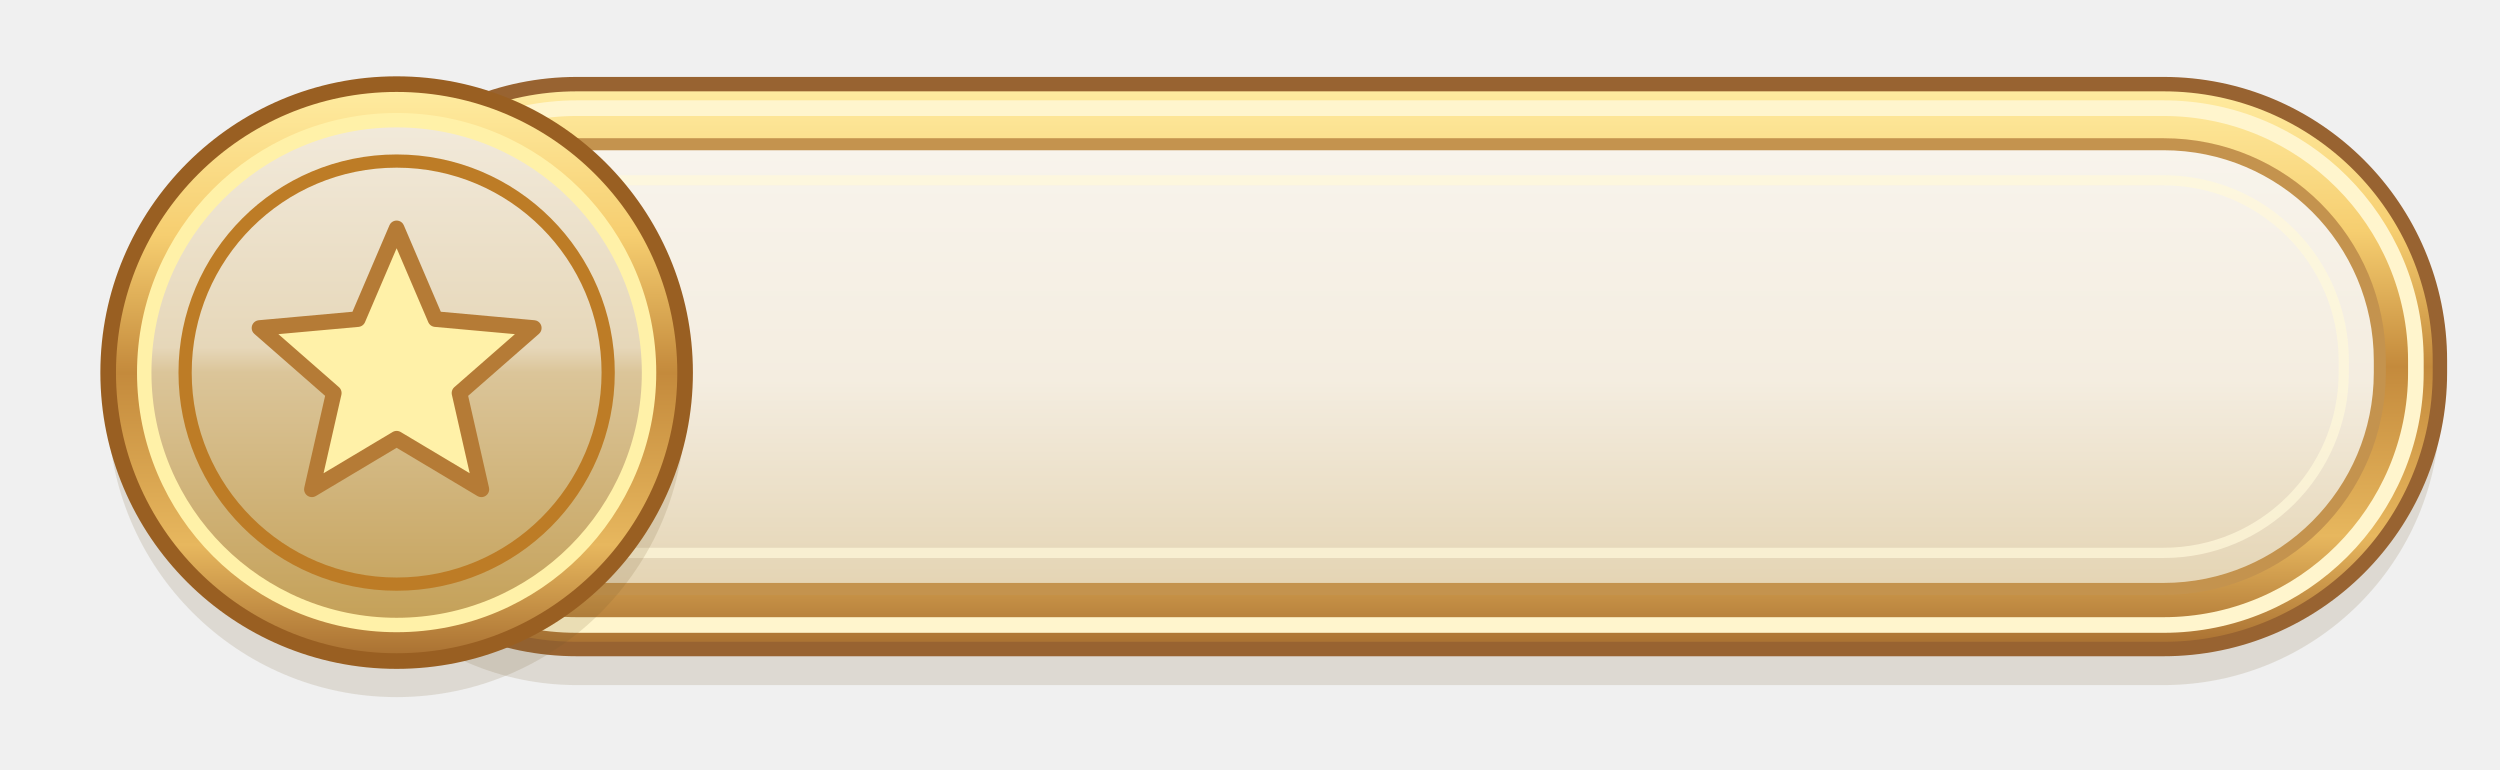
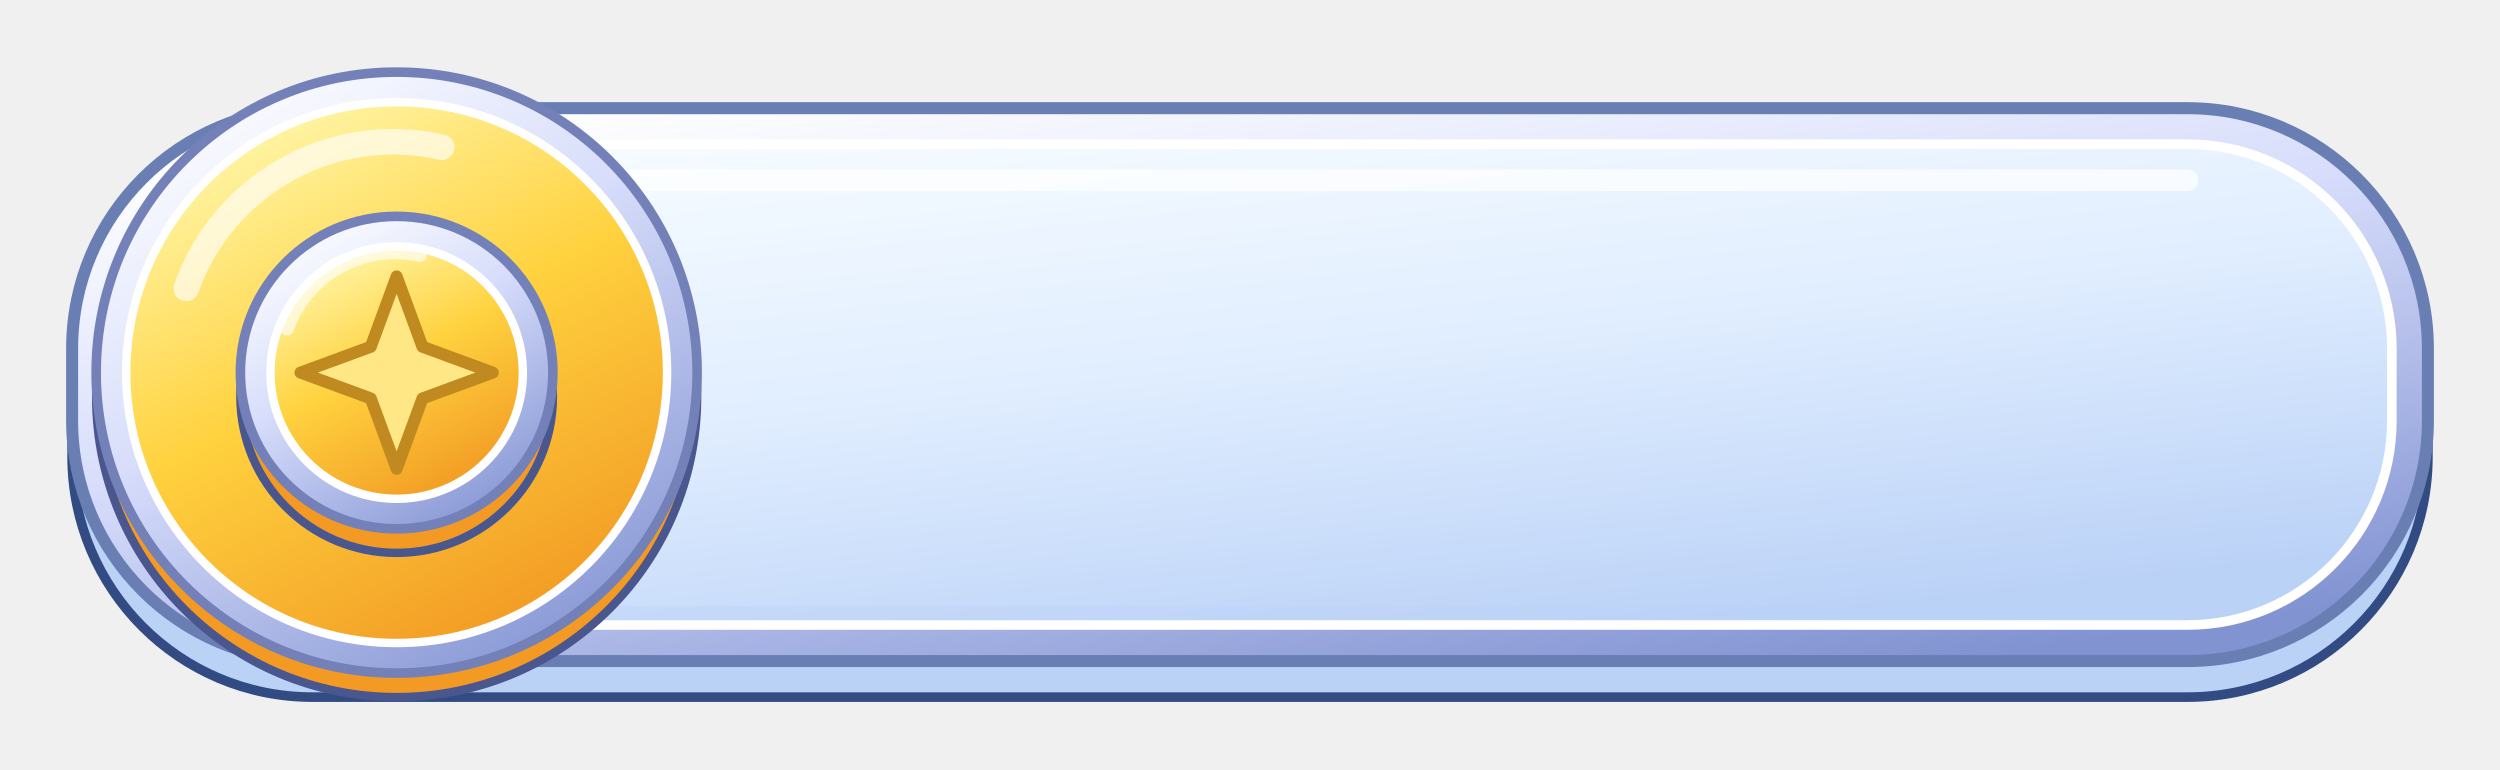
<svg xmlns="http://www.w3.org/2000/svg" width="208" height="64" viewBox="0 0 208 64" role="img" aria-labelledby="currency_coin-title currency_coin-desc">
  <defs>
-     <linearGradient id="currency_coin-paper" x1="0" y1="0" x2="0" y2="1">
-       <stop offset="0%" stop-color="#f8f4ec" />
-       <stop offset="53%" stop-color="#f4ede0" />
-       <stop offset="100%" stop-color="#e4d4b3" />
+     <linearGradient id="u-blue" x1=".18" y1="0" x2=".7" y2="1">
+       <stop stop-color="#C9F6FF" />
+       <stop offset=".48" stop-color="#5CB9FA" />
+       <stop offset="1" stop-color="#426DD2" />
+     </linearGradient>
+     <linearGradient id="u-violet" x1=".18" y1="0" x2=".7" y2="1">
+       <stop stop-color="#F0BEFF" />
+       <stop offset=".48" stop-color="#B378F3" />
+       <stop offset="1" stop-color="#7750D5" />
+     </linearGradient>
+     <linearGradient id="u-gold" x1=".18" y1="0" x2=".7" y2="1">
+       <stop stop-color="#FFFAB4" />
+       <stop offset=".48" stop-color="#FFD23F" />
+       <stop offset="1" stop-color="#F29A23" />
+     </linearGradient>
+     <linearGradient id="u-lime" x1=".18" y1="0" x2=".7" y2="1">
+       <stop stop-color="#E6FF9D" />
+       <stop offset=".48" stop-color="#A0EE28" />
+       <stop offset="1" stop-color="#4DB51B" />
+     </linearGradient>
+     <linearGradient id="u-red" x1=".18" y1="0" x2=".7" y2="1">
+       <stop stop-color="#FFC0CE" />
+       <stop offset=".48" stop-color="#FF6585" />
+       <stop offset="1" stop-color="#CE386A" />
+     </linearGradient>
+     <linearGradient id="u-cream" x1=".18" y1="0" x2=".7" y2="1">
+       <stop stop-color="#FFFFF5" />
+       <stop offset=".48" stop-color="#FFF1CF" />
+       <stop offset="1" stop-color="#F3DFAE" />
+     </linearGradient>
+     <linearGradient id="u-paper" x1=".18" y1="0" x2=".7" y2="1">
+       <stop stop-color="#F7FCFF" />
+       <stop offset=".48" stop-color="#E1EEFF" />
+       <stop offset="1" stop-color="#BBD2F7" />
+     </linearGradient>
+     <linearGradient id="u-silver" x1=".18" y1="0" x2=".7" y2="1">
+       <stop stop-color="#FFFFFF" />
+       <stop offset=".48" stop-color="#D9E8F7" />
+       <stop offset="1" stop-color="#95AFD4" />
+     </linearGradient>
+     <linearGradient id="u-bronze" x1=".18" y1="0" x2=".7" y2="1">
+       <stop stop-color="#FFE3AD" />
+       <stop offset=".48" stop-color="#F4B269" />
+       <stop offset="1" stop-color="#C77D4B" />
+     </linearGradient>
+     <linearGradient id="u-teal" x1=".18" y1="0" x2=".7" y2="1">
+       <stop stop-color="#C4FFF4" />
+       <stop offset=".48" stop-color="#56DCD4" />
+       <stop offset="1" stop-color="#269CAB" />
+     </linearGradient>
+     <linearGradient id="u-dark" x1=".18" y1="0" x2=".7" y2="1">
+       <stop stop-color="#7389E0" />
+       <stop offset=".48" stop-color="#4D54B7" />
+       <stop offset="1" stop-color="#323888" />
+     </linearGradient>
+     <linearGradient id="u-disabled" x1=".18" y1="0" x2=".7" y2="1">
+       <stop stop-color="#F4EFE8" />
+       <stop offset=".48" stop-color="#DED6CA" />
+       <stop offset="1" stop-color="#B9AD9E" />
+     </linearGradient>
+     <linearGradient id="u-pink" x1=".18" y1="0" x2=".7" y2="1">
+       <stop stop-color="#FFE1F3" />
+       <stop offset=".48" stop-color="#FF9ECD" />
+       <stop offset="1" stop-color="#DA66AA" />
+     </linearGradient>
+     <linearGradient id="u-ink" x1=".18" y1="0" x2=".7" y2="1">
+       <stop stop-color="#697BA8" />
+       <stop offset=".48" stop-color="#43577E" />
+       <stop offset="1" stop-color="#334768" />
+     </linearGradient>
+     <linearGradient id="u-accent" x1=".18" y1="0" x2=".7" y2="1">
+       <stop stop-color="#FFFAB4" />
+       <stop offset=".48" stop-color="#FFD23F" />
+       <stop offset="1" stop-color="#F29A23" />
+     </linearGradient>
+     <linearGradient id="u-gloss" x1="0" y1="0" x2="0" y2="1">
+       <stop stop-color="#FFFFFF" stop-opacity=".63" />
+       <stop offset="1" stop-color="#FFFFFF" stop-opacity="0" />
+     </linearGradient>
+     <linearGradient id="u-rim" x1=".2" y1="0" x2=".8" y2="1">
+       <stop stop-color="#FFFFFF" />
+       <stop offset=".42" stop-color="#D7DDFB" />
+       <stop offset="1" stop-color="#8293D2" />
+     </linearGradient>
+     <linearGradient id="currency_coin-danger" x1="0" y1="0" x2="0" y2="1">
+       <stop offset="0" stop-color="#FFC0CE" />
+       <stop offset=".48" stop-color="#FF6585" />
+       <stop offset="1" stop-color="#CE386A" />
+     </linearGradient>
+     <linearGradient id="currency_coin-dark" x1="0" y1="0" x2="0" y2="1">
+       <stop offset="0" stop-color="#7389E0" />
+       <stop offset=".48" stop-color="#4D54B7" />
+       <stop offset="1" stop-color="#323888" />
+     </linearGradient>
+     <linearGradient id="currency_coin-disabled" x1="0" y1="0" x2="0" y2="1">
+       <stop offset="0" stop-color="#F4EFE8" />
+       <stop offset=".48" stop-color="#DED6CA" />
+       <stop offset="1" stop-color="#B9AD9E" />
+     </linearGradient>
+     <linearGradient id="currency_coin-edge" x1="0" y1="0" x2="0" y2="1">
+       <stop offset="0" stop-color="#697BA8" />
+       <stop offset=".48" stop-color="#43577E" />
+       <stop offset="1" stop-color="#334768" />
+     </linearGradient>
+     <linearGradient id="currency_coin-ghost" x1="0" y1="0" x2="0" y2="1">
+       <stop offset="0" stop-color="#F7FCFF" />
+       <stop offset=".48" stop-color="#E1EEFF" />
+       <stop offset="1" stop-color="#BBD2F7" />
    </linearGradient>
    <linearGradient id="currency_coin-gold" x1="0" y1="0" x2="0" y2="1">
-       <stop offset="0%" stop-color="#f2eadb" />
-       <stop offset="45%" stop-color="#e6d7b9" />
-       <stop offset="50%" stop-color="#dbc599" />
-       <stop offset="100%" stop-color="#c4a057" />
+       <stop offset="0" stop-color="#FFFAB4" />
+       <stop offset=".48" stop-color="#FFD23F" />
+       <stop offset="1" stop-color="#F29A23" />
    </linearGradient>
    <linearGradient id="currency_coin-goldHover" x1="0" y1="0" x2="0" y2="1">
-       <stop offset="0%" stop-color="#f6f0e5" />
-       <stop offset="45%" stop-color="#ede2cd" />
-       <stop offset="50%" stop-color="#e3d2af" />
-       <stop offset="100%" stop-color="#cfb176" />
+       <stop offset="0" stop-color="#FFFAB4" />
+       <stop offset=".48" stop-color="#FFD23F" />
+       <stop offset="1" stop-color="#F29A23" />
    </linearGradient>
    <linearGradient id="currency_coin-goldPressed" x1="0" y1="0" x2="0" y2="1">
-       <stop offset="0%" stop-color="#bc9342" />
-       <stop offset="20%" stop-color="#cfb277" />
-       <stop offset="100%" stop-color="#eadec4" />
+       <stop offset="0" stop-color="#FFFAB4" />
+       <stop offset=".48" stop-color="#FFD23F" />
+       <stop offset="1" stop-color="#F29A23" />
+     </linearGradient>
+     <linearGradient id="currency_coin-green" x1="0" y1="0" x2="0" y2="1">
+       <stop offset="0" stop-color="#E6FF9D" />
+       <stop offset=".48" stop-color="#A0EE28" />
+       <stop offset="1" stop-color="#4DB51B" />
+     </linearGradient>
+     <linearGradient id="currency_coin-paper" x1="0" y1="0" x2="0" y2="1">
+       <stop offset="0" stop-color="#F7FCFF" />
+       <stop offset=".48" stop-color="#E1EEFF" />
+       <stop offset="1" stop-color="#BBD2F7" />
    </linearGradient>
    <linearGradient id="currency_coin-plum" x1="0" y1="0" x2="0" y2="1">
-       <stop offset="0%" stop-color="#9d7b37" />
-       <stop offset="45%" stop-color="#83672e" />
-       <stop offset="50%" stop-color="#795f2a" />
-       <stop offset="100%" stop-color="#675124" />
+       <stop offset="0" stop-color="#F0BEFF" />
+       <stop offset=".48" stop-color="#B378F3" />
+       <stop offset="1" stop-color="#7750D5" />
    </linearGradient>
    <linearGradient id="currency_coin-plumHover" x1="0" y1="0" x2="0" y2="1">
-       <stop offset="0%" stop-color="#b58e40" />
-       <stop offset="45%" stop-color="#947434" />
-       <stop offset="50%" stop-color="#896b30" />
-       <stop offset="100%" stop-color="#6e5727" />
+       <stop offset="0" stop-color="#F0BEFF" />
+       <stop offset=".48" stop-color="#B378F3" />
+       <stop offset="1" stop-color="#7750D5" />
    </linearGradient>
    <linearGradient id="currency_coin-plumPressed" x1="0" y1="0" x2="0" y2="1">
-       <stop offset="0%" stop-color="#634e23" />
-       <stop offset="35%" stop-color="#735a28" />
-       <stop offset="100%" stop-color="#937434" />
-     </linearGradient>
-     <linearGradient id="currency_coin-dark" x1="0" y1="0" x2="0" y2="1">
-       <stop offset="0%" stop-color="#6c5526" />
-       <stop offset="100%" stop-color="#604c22" />
-     </linearGradient>
-     <linearGradient id="currency_coin-edge" x1="0" y1="0" x2="0" y2="1">
-       <stop offset="0%" stop-color="#FFECA1" />
-       <stop offset="26%" stop-color="#F6CE70" />
-       <stop offset="50%" stop-color="#C48A3C" />
-       <stop offset="80%" stop-color="#E7B75E" />
-       <stop offset="100%" stop-color="#A76E30" />
+       <stop offset="0" stop-color="#F0BEFF" />
+       <stop offset=".48" stop-color="#B378F3" />
+       <stop offset="1" stop-color="#7750D5" />
    </linearGradient>
    <linearGradient id="currency_coin-teal" x1="0" y1="0" x2="0" y2="1">
-       <stop offset="0%" stop-color="#ece1ca" />
-       <stop offset="40%" stop-color="#d0b47a" />
-       <stop offset="100%" stop-color="#977735" />
-     </linearGradient>
-     <linearGradient id="currency_coin-green" x1="0" y1="0" x2="0" y2="1">
-       <stop offset="0%" stop-color="#e1cea9" />
-       <stop offset="40%" stop-color="#c29d52" />
-       <stop offset="100%" stop-color="#917233" />
-     </linearGradient>
-     <linearGradient id="currency_coin-danger" x1="0" y1="0" x2="0" y2="1">
-       <stop offset="0%" stop-color="#c29c50" />
-       <stop offset="40%" stop-color="#a17e38" />
-       <stop offset="100%" stop-color="#7d622c" />
-     </linearGradient>
-     <linearGradient id="currency_coin-disabled" x1="0" y1="0" x2="0" y2="1">
-       <stop offset="0%" stop-color="#e6d7b9" />
-       <stop offset="100%" stop-color="#d1b47c" />
-     </linearGradient>
-     <linearGradient id="currency_coin-ghost" x1="0" y1="0" x2="0" y2="1">
-       <stop offset="0%" stop-color="#f9f5ee" />
-       <stop offset="100%" stop-color="#eee4cf" />
+       <stop offset="0" stop-color="#C4FFF4" />
+       <stop offset=".48" stop-color="#56DCD4" />
+       <stop offset="1" stop-color="#269CAB" />
    </linearGradient>
  </defs>
-   <rect x="25" y="10" width="178" height="47" rx="23" fill="#735a28" stroke="none" stroke-width="1" opacity="0.15" />
-   <rect x="25" y="7" width="178" height="47" rx="23" fill="url(#currency_coin-edge)" stroke="#986331" stroke-width="1.2" />
-   <rect x="27" y="9" width="174" height="43" rx="21" fill="none" stroke="#FFF5CD" stroke-width="1.3" />
-   <rect x="30" y="12" width="168" height="37" rx="18" fill="url(#currency_coin-paper)" stroke="#C4934E" stroke-width="1" />
-   <rect x="33" y="15" width="162" height="31" rx="15" fill="none" stroke="#FFF8DA" stroke-width="0.85" opacity="0.72" />
-   <circle cx="33" cy="34" r="24" fill="#735a28" opacity=".15" />
-   <circle cx="33" cy="31" r="24" fill="url(#currency_coin-edge)" stroke="#995F22" stroke-width="1.3" />
-   <circle cx="33" cy="31" r="21" fill="url(#currency_coin-gold)" stroke="#FFF1A8" stroke-width="1.2" />
-   <circle cx="33" cy="31" r="17.6" fill="none" stroke="#BD7C26" stroke-width="1.1" />
-   <polygon points="33.00,19.00 36.23,26.55 44.41,27.29 38.23,32.70 40.05,40.71 33.00,36.50 25.95,40.71 27.77,32.70 21.59,27.29 29.77,26.55" fill="#FFF1A8" stroke="#B57B36" stroke-width="1.3" stroke-linejoin="round" />
+   <g stroke-linejoin="round" stroke-linecap="round">
+     <rect x="6" y="12" width="196" height="46" rx="20" fill="#BBD2F7" stroke="#324B83" stroke-width="0.8" />
+     <rect x="6" y="9" width="196" height="46" rx="20" fill="url(#u-rim)" stroke="#697FB4" stroke-width="1" />
+     <rect x="9" y="12" width="190" height="40" rx="17" fill="url(#u-paper)" stroke="#FFFFFF" stroke-width="0.8" />
+     <path d="M12 29 Q12 15 26 15 H182" fill="none" stroke="#FFFFFF" stroke-width="1.8" opacity=".7" stroke-linecap="round" />
+     <path d="M26 51 H182" fill="none" stroke="#BBD2F7" stroke-width="1.2" opacity=".35" stroke-linecap="round" />
+     <circle cx="33" cy="33" r="25" fill="#F29A23" stroke="#4A568E" stroke-width="0.7" />
+     <circle cx="33" cy="31" r="25" fill="url(#u-rim)" stroke="#7381B8" stroke-width="0.8" />
+     <circle cx="33" cy="31" r="22.5" fill="url(#u-gold)" stroke="#FFFFFF" stroke-width="0.7" />
+     <path d="M15.5 24 A18.25 18.25 0 0 1 36.75 12.25" fill="none" stroke="#FFFFFF" stroke-width="2.125" stroke-linecap="round" opacity=".65" />
+     <g transform="translate(17 15) scale(1)">
+       <circle cx="16" cy="18" r="13" fill="#F29A23" stroke="#4A568E" stroke-width="0.7" />
+       <circle cx="16" cy="16" r="13" fill="url(#u-rim)" stroke="#7381B8" stroke-width="0.8" />
+       <circle cx="16" cy="16" r="10.5" fill="url(#u-gold)" stroke="#FFFFFF" stroke-width="0.7" />
+       <path d="M6.9 12.36 A9.49 9.49 0 0 1 17.95 6.25" fill="none" stroke="#FFFFFF" stroke-width="1.105" stroke-linecap="round" opacity=".65" />
+       <path d="M16 8 L18.15 13.85 L24 16 L18.15 18.15 L16 24 L13.85 18.15 L8 16 L13.85 13.85 Z" fill="#FFE786" stroke="#C08A21" stroke-width="1" stroke-linejoin="round" />
+     </g>
+   </g>
</svg>
